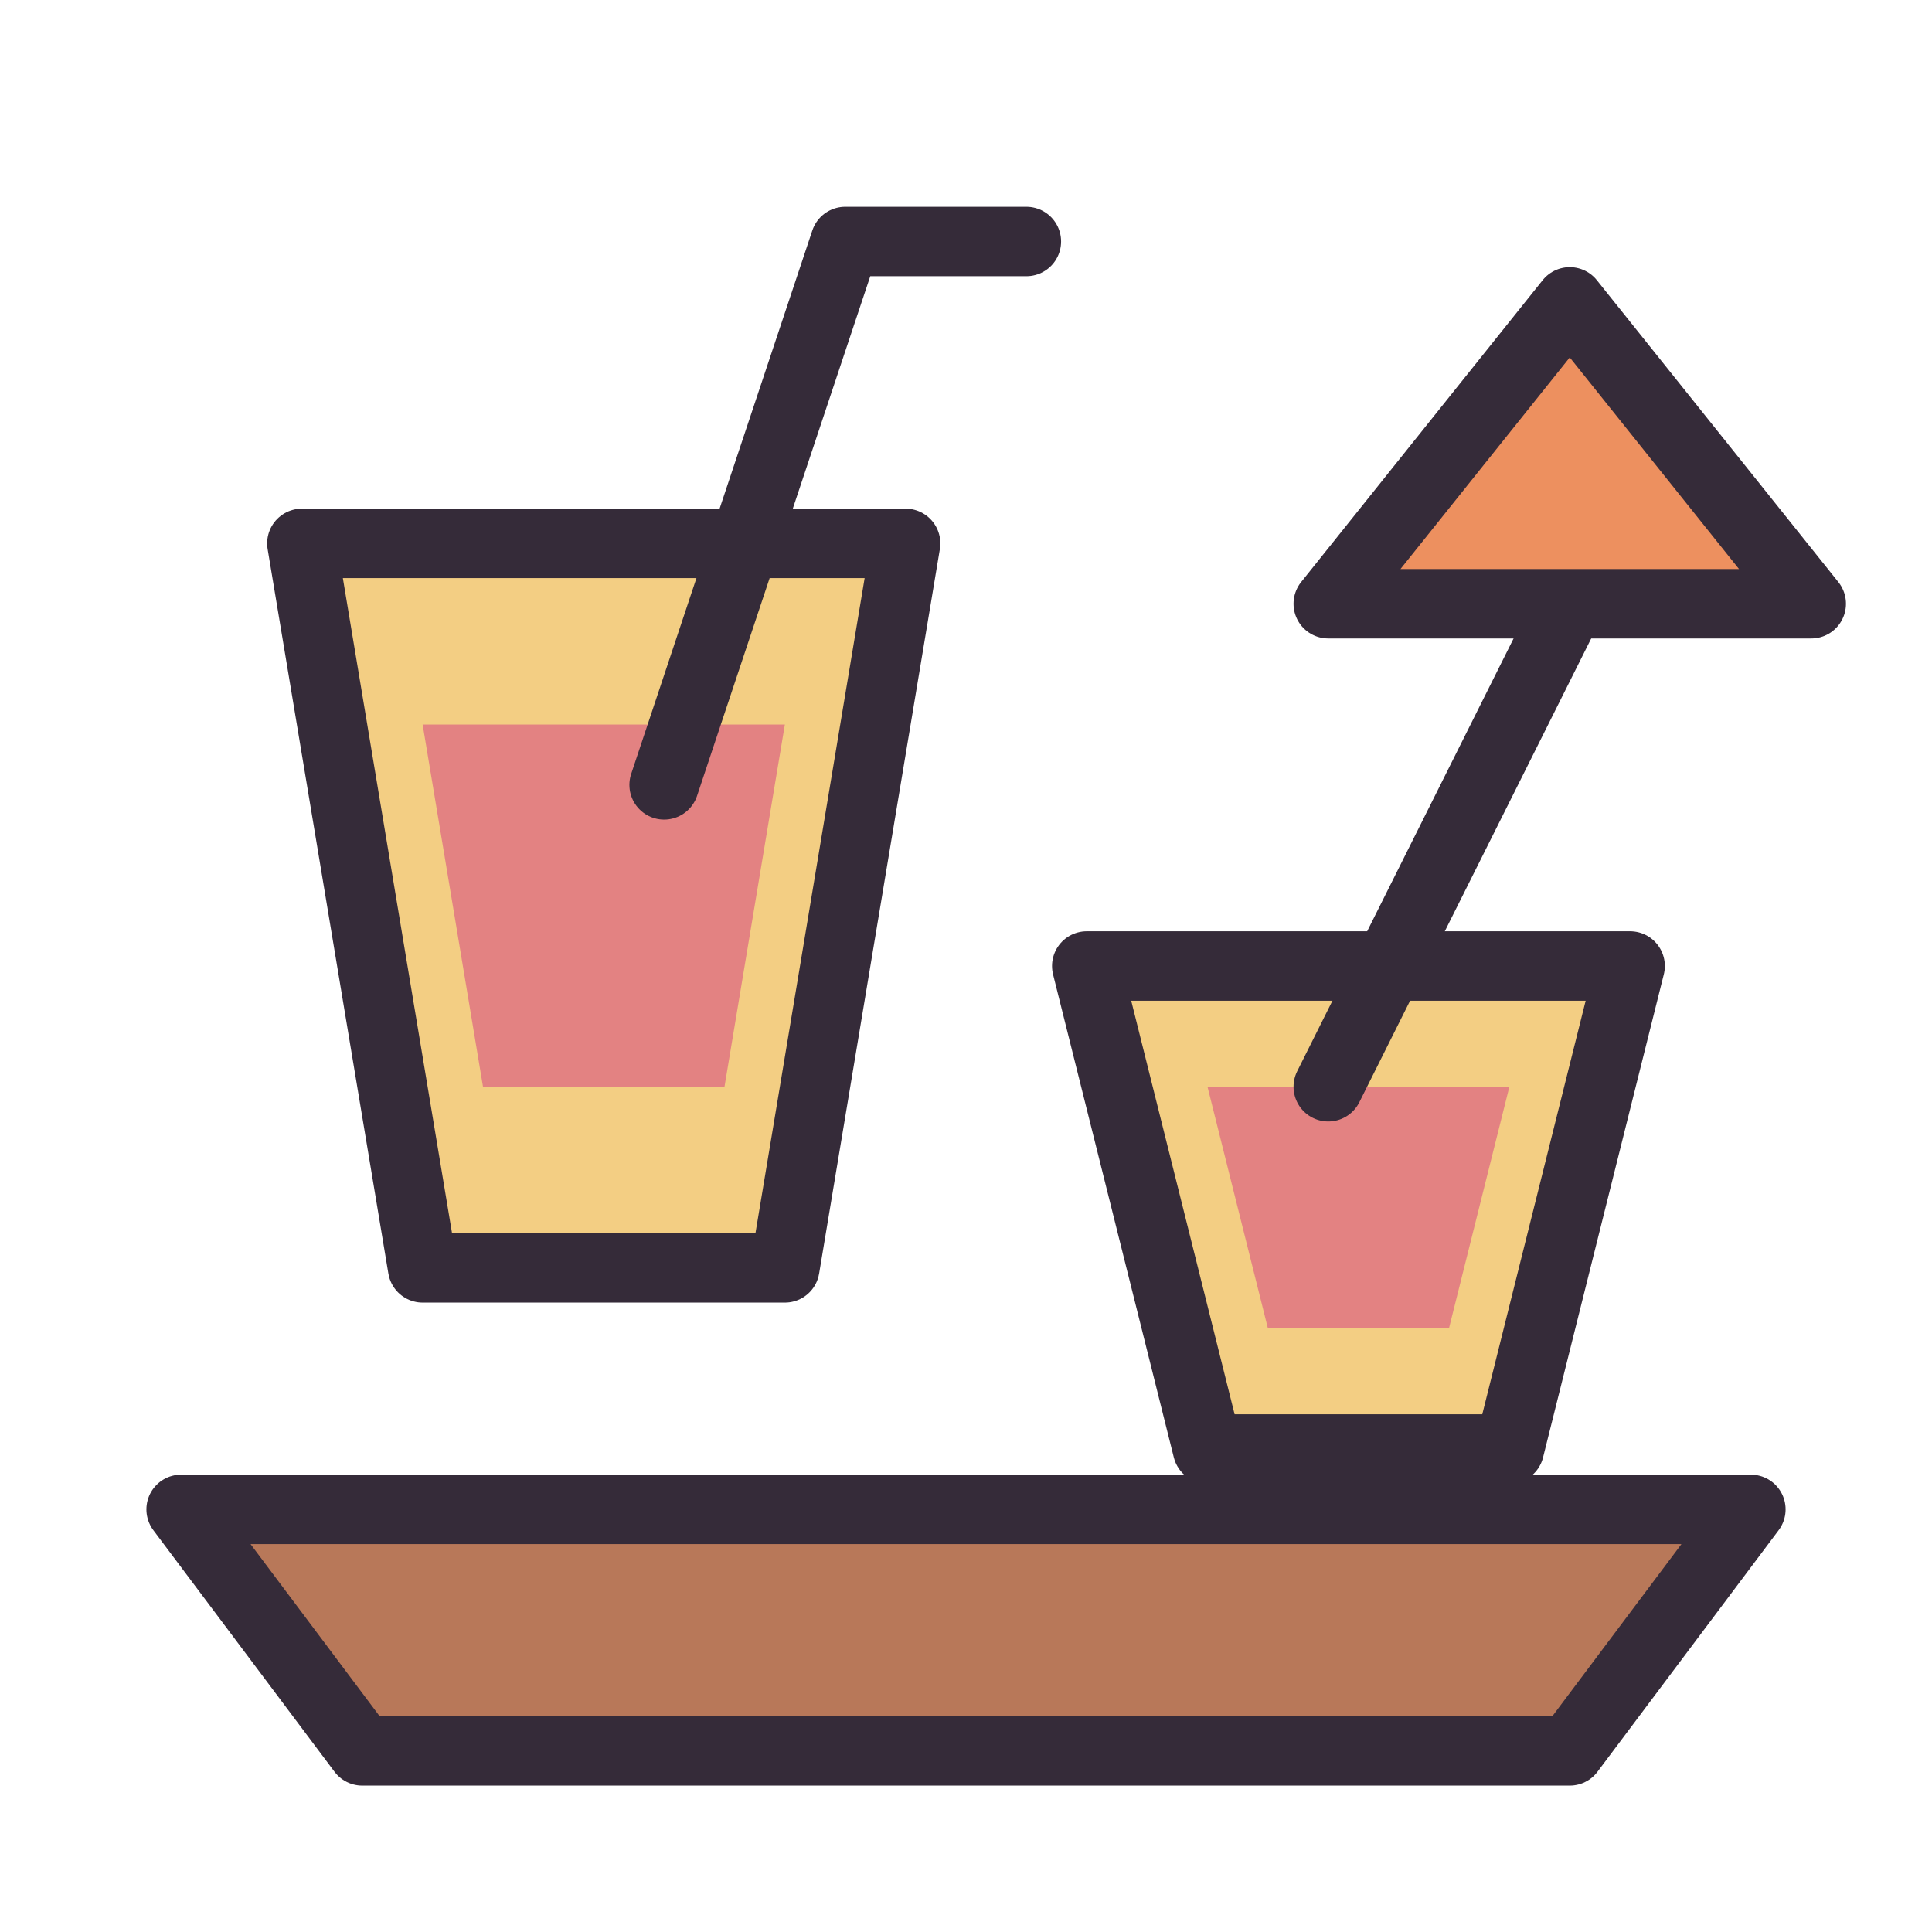
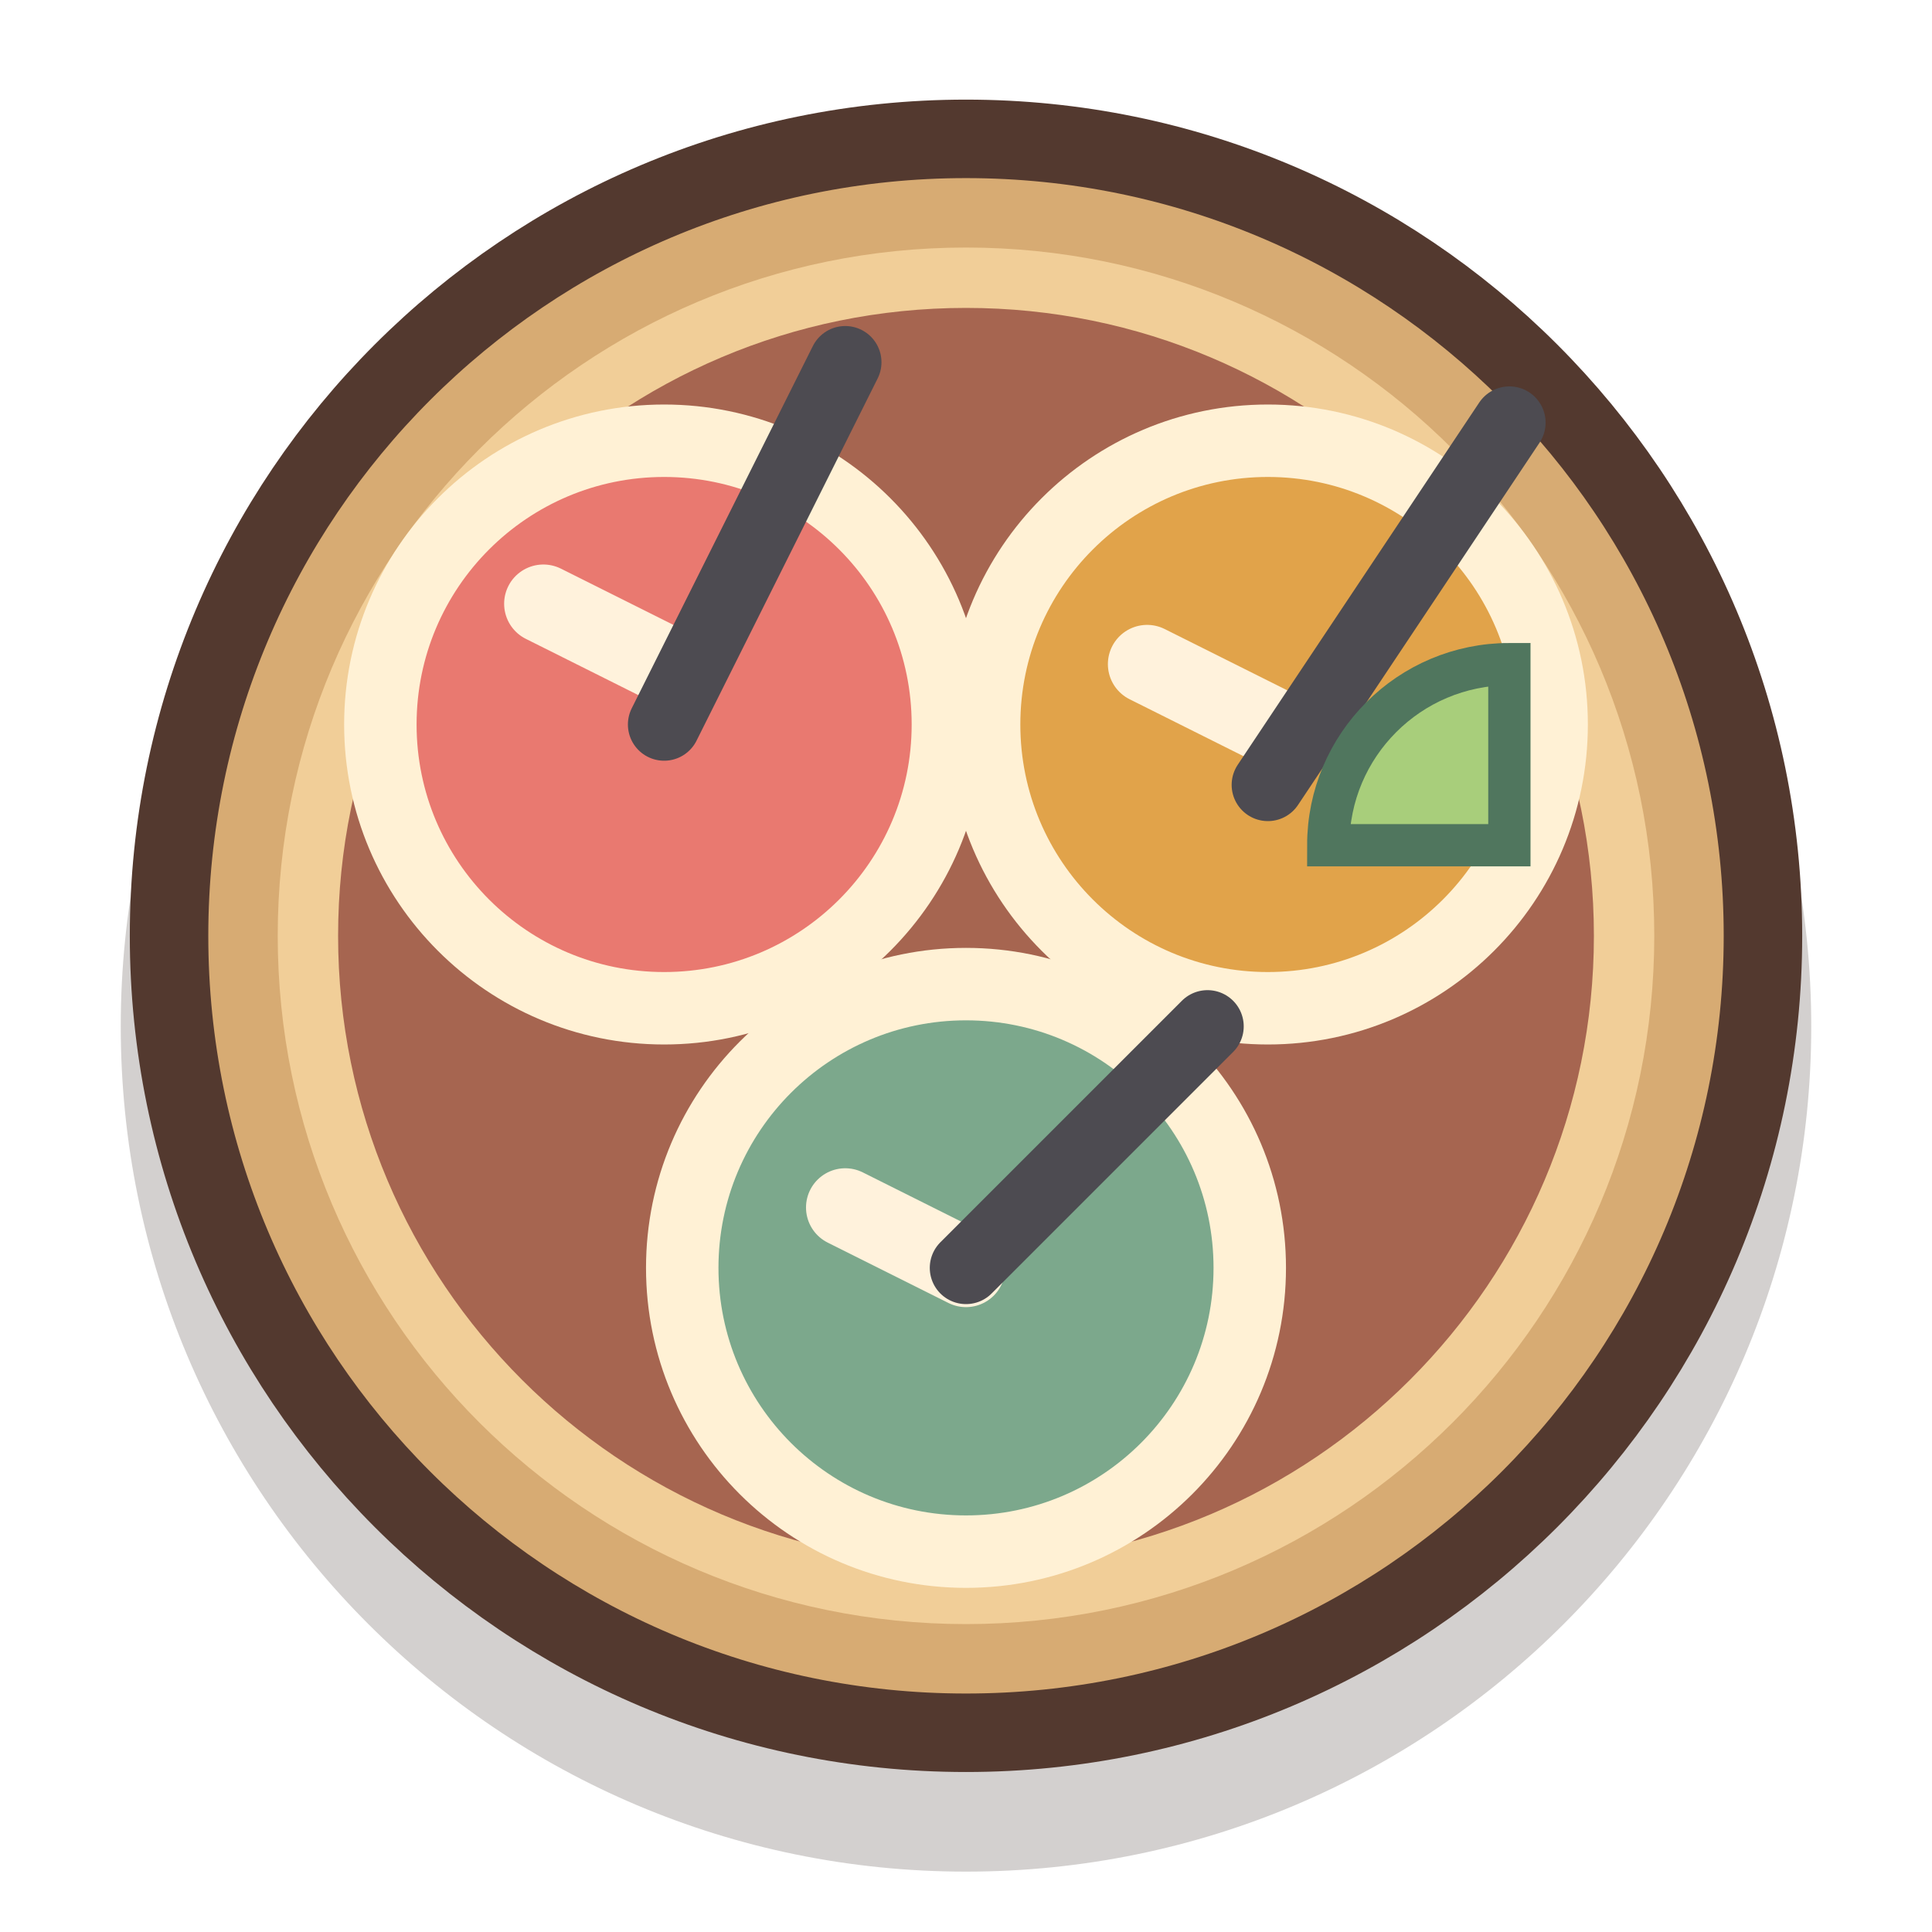
<svg xmlns="http://www.w3.org/2000/svg" viewBox="0 0 32 32">
-   <g stroke="#352b39" stroke-width="1.15" stroke-linecap="round" stroke-linejoin="round">
-     <path d="M3 25h26l-3 4H6z" fill="#b87859" />
-     <path d="M5 9h10l-2 12H7zm13 7h9l-2 8h-5z" fill="#f3ce83" />
-     <path d="M7 12h6l-1 6H8zm13 6h5l-1 4h-3z" fill="#e38282" stroke="none" />
-     <path d="m11 13 3-9h3m5 14 4-8" fill="none" />
-     <path d="M22 10h8l-4-5z" fill="#ed905f" />
+   <circle cx="16" cy="17" r="14" fill="#473c36" opacity=".24" />
+   <circle cx="16" cy="15.5" r="13.2" fill="#d7ab73" stroke="#53392f" stroke-width="1.3" />
+   <circle cx="16" cy="15.5" r="10.9" fill="#a66550" stroke="#f1ce98" />
+   <g stroke="#fff1d5" stroke-width="1.2">
+     <circle cx="11" cy="12" r="4.7" fill="#e97970" />
+     <circle cx="21" cy="12" r="4.7" fill="#e1a34a" />
+     <circle cx="16" cy="21" r="4.7" fill="#7ca88c" />
  </g>
+   <path d="m9 10 2 1m8 0 2 1m-7 8 2 1" stroke="#fff2dc" stroke-width="1.3" stroke-linecap="round" />
+   <path d="m11 12 3-6m7 7 4-6m-9 14 4-4" stroke="#4d4b51" stroke-width="1.2" stroke-linecap="round" />
+   <path d="M25 11a3 3 0 0 0-3 3h3Z" fill="#a8ce7b" stroke="#50765e" stroke-width=".7" />
</svg>
